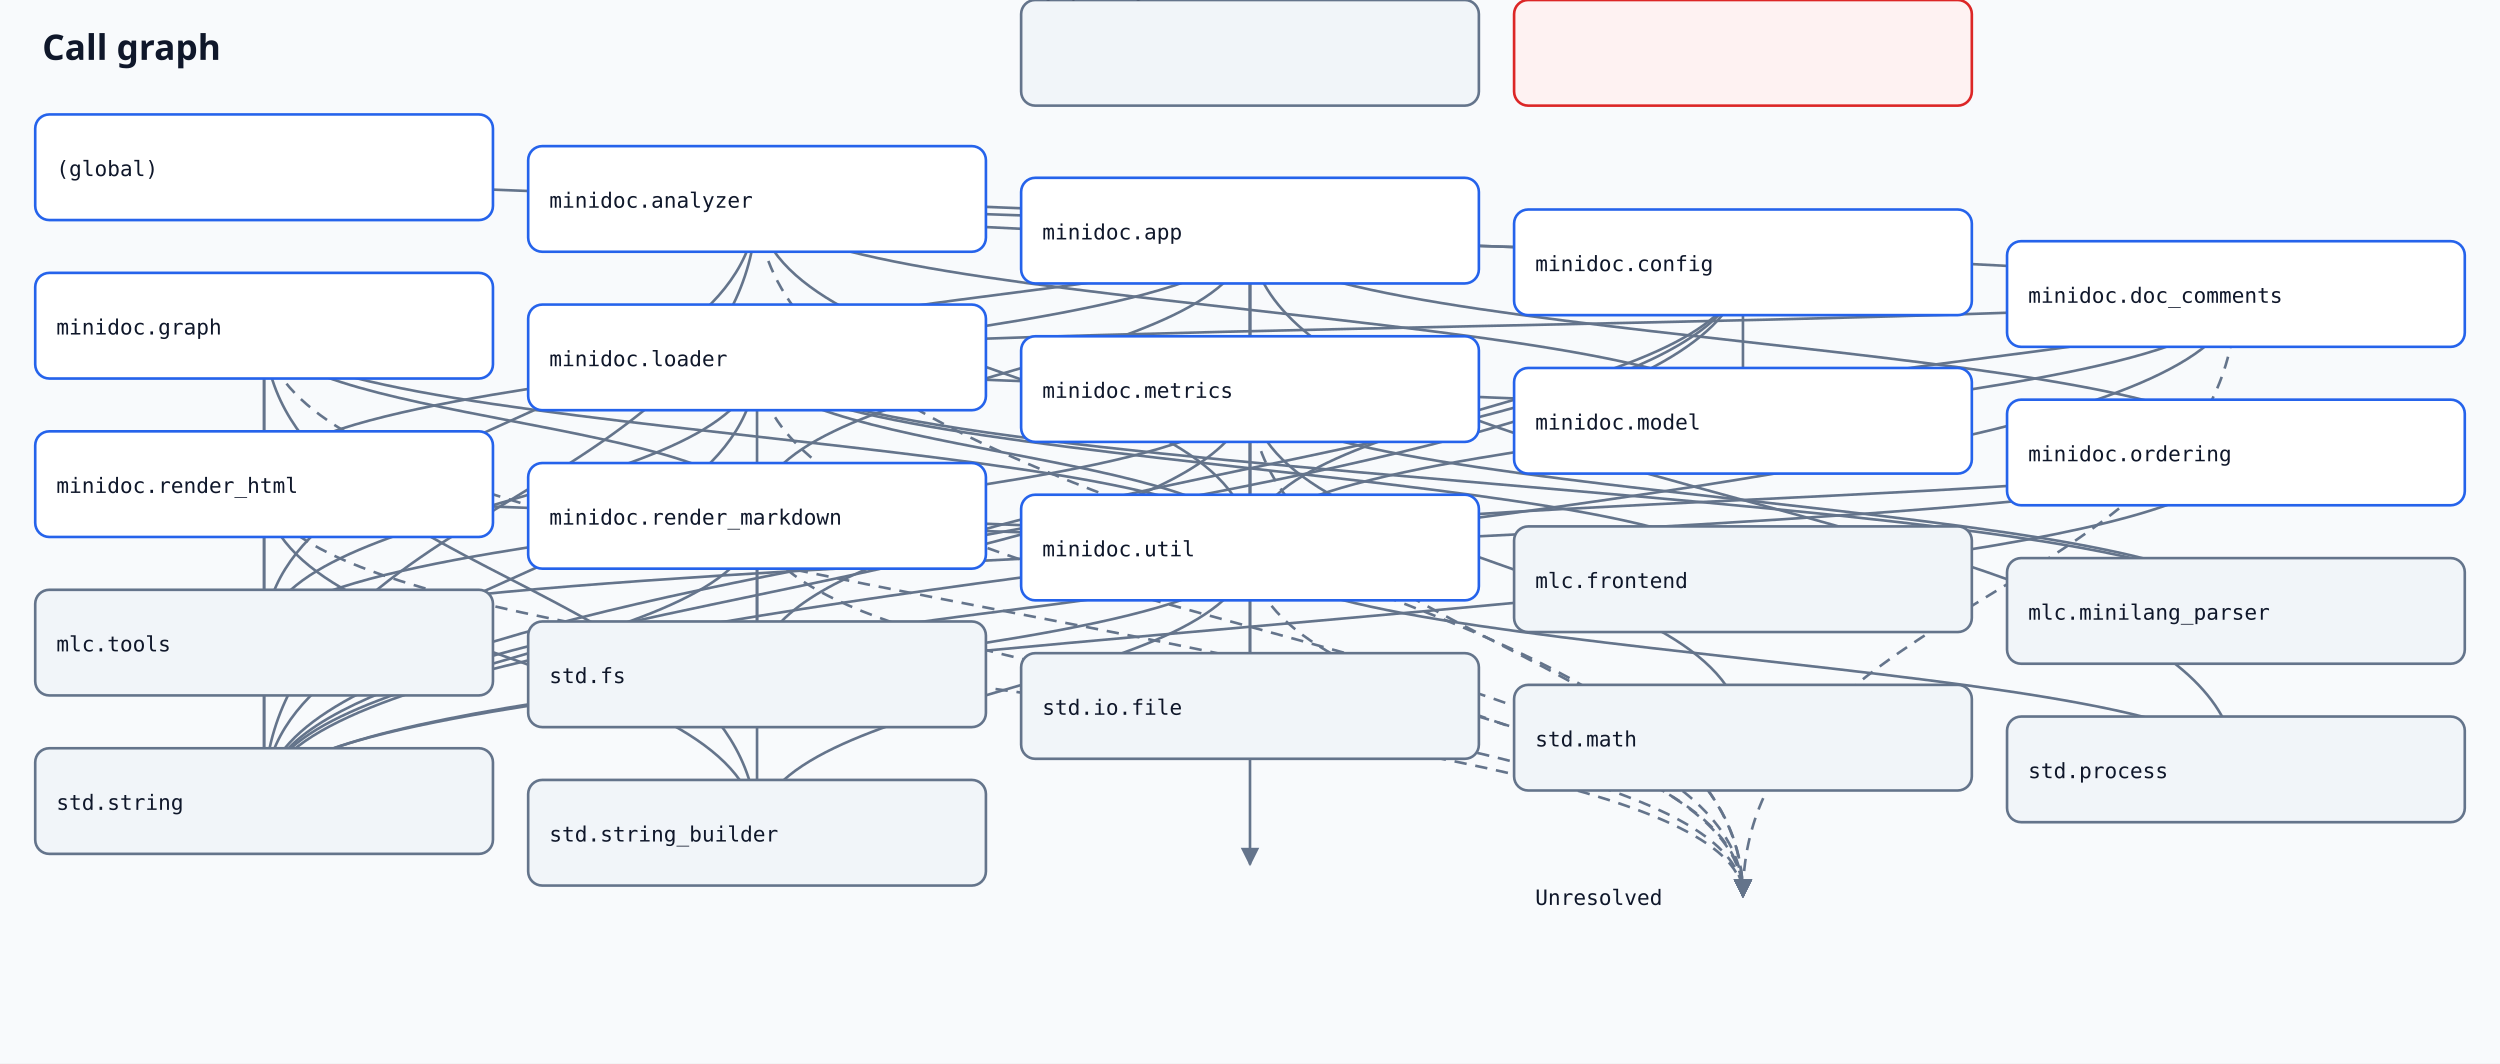
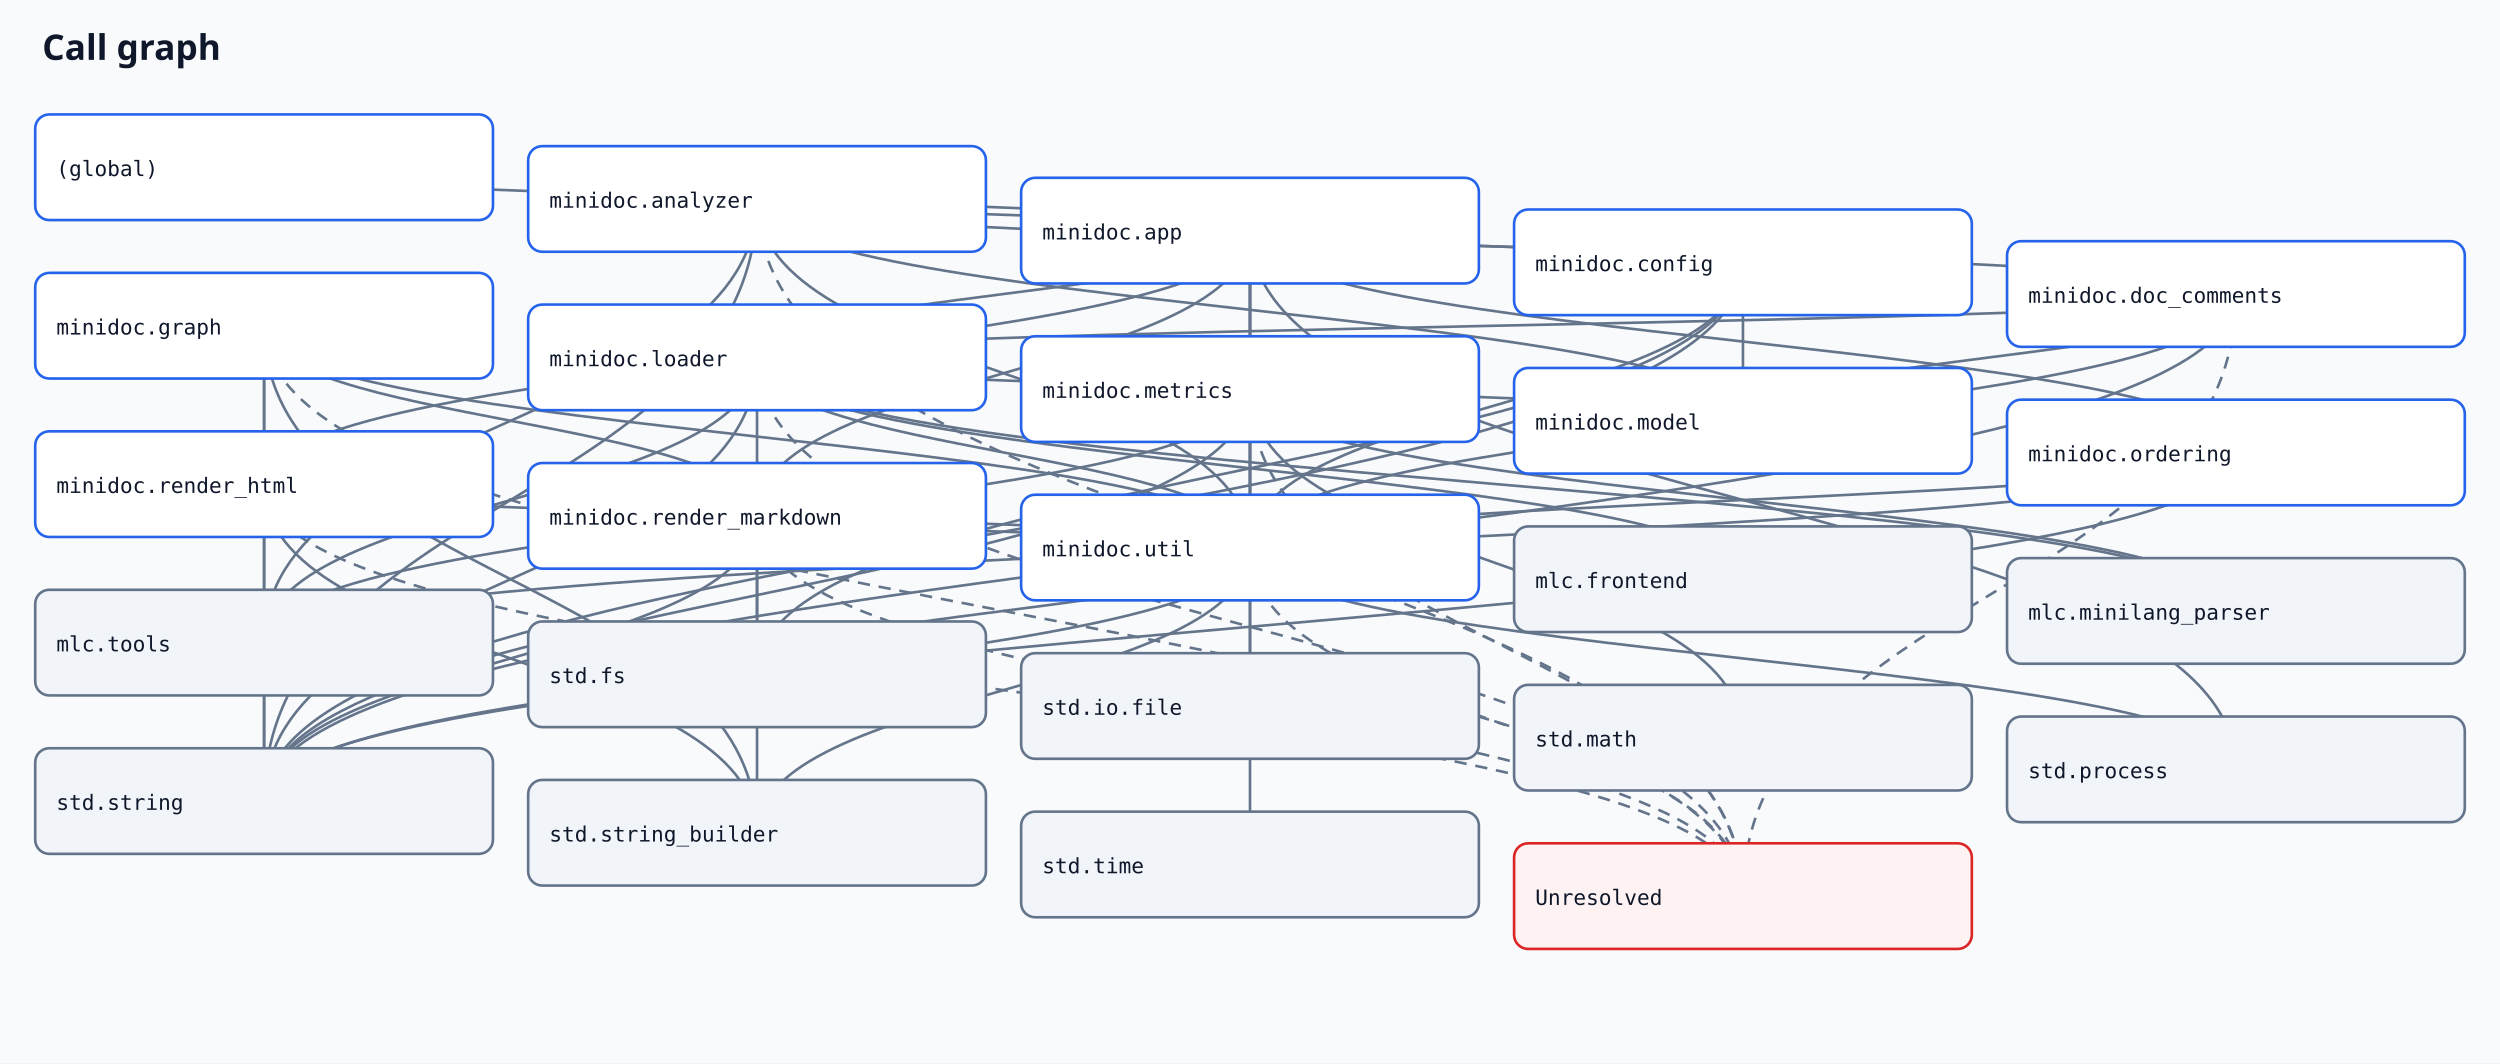
<svg xmlns="http://www.w3.org/2000/svg" width="1420" height="604" viewBox="0 0 1420 604" role="img" aria-labelledby="title desc">
  <defs>
    <marker id="arrow" viewBox="0 0 10 10" refX="9" refY="5" markerWidth="7" markerHeight="7" orient="auto-start-reverse">
      <path d="M 0 0 L 10 5 L 0 10 z" fill="#64748b" />
    </marker>
  </defs>
  <rect width="100%" height="100%" fill="#f8fafc" />
  <text x="24" y="34" font-family="system-ui,sans-serif" font-size="20" font-weight="700" fill="#0f172a">Call graph</text>
  <path d="M 150 95 C 150 113, 710 113, 710 131" fill="none" stroke="#64748b" stroke-width="1.5" marker-end="url(#arrow)" />
  <path d="M 430 113 C 430 140, 1270 140, 1270 167" fill="none" stroke="#64748b" stroke-width="1.5" marker-end="url(#arrow)" />
  <path d="M 430 113 C 430 239, 150 239, 150 365" fill="none" stroke="#64748b" stroke-width="1.5" marker-end="url(#arrow)" />
-   <path d="M 430 113 C 430 311, 990 311, 990 509." fill="none" stroke="#64748b" stroke-width="1.5" stroke-dasharray="7 5" marker-end="url(#arrow)" />
+   <path d="M 430 113 C 430 311, 990 311, 990 509" fill="none" stroke="#64748b" stroke-width="1.5" stroke-dasharray="7 5" marker-end="url(#arrow)" />
  <path d="M 430 113 C 430 284, 150 284, 150 455" fill="none" stroke="#64748b" stroke-width="1.5" marker-end="url(#arrow)" />
  <path d="M 430 113 C 430 212, 710 212, 710 311" fill="none" stroke="#64748b" stroke-width="1.5" marker-end="url(#arrow)" />
  <path d="M 430 113 C 430 176, 990 176, 990 239" fill="none" stroke="#64748b" stroke-width="1.5" marker-end="url(#arrow)" />
  <path d="M 710 131 C 710 284, 1270 284, 1270 437" fill="none" stroke="#64748b" stroke-width="1.5" marker-end="url(#arrow)" />
-   <path d="M 710 131 C 710 311, 710 311, 710 491." fill="none" stroke="#64748b" stroke-width="1.5" marker-end="url(#arrow)" />
+   <path d="M 710 131 C 710 311, 710 311, 710 491" fill="none" stroke="#64748b" stroke-width="1.5" marker-end="url(#arrow)" />
  <path d="M 710 131 C 710 122, 430 122, 430 113" fill="none" stroke="#64748b" stroke-width="1.5" marker-end="url(#arrow)" />
  <path d="M 710 131 C 710 167, 430 167, 430 203" fill="none" stroke="#64748b" stroke-width="1.5" marker-end="url(#arrow)" />
  <path d="M 710 131 C 710 176, 710 176, 710 221" fill="none" stroke="#64748b" stroke-width="1.5" marker-end="url(#arrow)" />
  <path d="M 710 131 C 710 194, 1270 194, 1270 257" fill="none" stroke="#64748b" stroke-width="1.5" marker-end="url(#arrow)" />
  <path d="M 710 131 C 710 221, 710 221, 710 311" fill="none" stroke="#64748b" stroke-width="1.5" marker-end="url(#arrow)" />
  <path d="M 710 131 C 710 203, 150 203, 150 275" fill="none" stroke="#64748b" stroke-width="1.5" marker-end="url(#arrow)" />
  <path d="M 710 131 C 710 212, 430 212, 430 293" fill="none" stroke="#64748b" stroke-width="1.5" marker-end="url(#arrow)" />
  <path d="M 710 131 C 710 140, 990 140, 990 149" fill="none" stroke="#64748b" stroke-width="1.5" marker-end="url(#arrow)" />
  <path d="M 990 149 C 990 230, 710 230, 710 311" fill="none" stroke="#64748b" stroke-width="1.5" marker-end="url(#arrow)" />
  <path d="M 990 149 C 990 302, 150 302, 150 455" fill="none" stroke="#64748b" stroke-width="1.5" marker-end="url(#arrow)" />
  <path d="M 990 149 C 990 194, 990 194, 990 239" fill="none" stroke="#64748b" stroke-width="1.5" marker-end="url(#arrow)" />
  <path d="M 990 149 C 990 266, 430 266, 430 383" fill="none" stroke="#64748b" stroke-width="1.5" marker-end="url(#arrow)" />
  <path d="M 1270 167 C 1270 311, 150 311, 150 455" fill="none" stroke="#64748b" stroke-width="1.5" marker-end="url(#arrow)" />
  <path d="M 1270 167 C 1270 239, 710 239, 710 311" fill="none" stroke="#64748b" stroke-width="1.5" marker-end="url(#arrow)" />
-   <path d="M 1270 167 C 1270 338, 990 338, 990 509." fill="none" stroke="#64748b" stroke-width="1.5" stroke-dasharray="7 5" marker-end="url(#arrow)" />
+   <path d="M 1270 167 C 1270 338, 990 338, 990 509" fill="none" stroke="#64748b" stroke-width="1.5" stroke-dasharray="7 5" marker-end="url(#arrow)" />
  <path d="M 1270 167 C 1270 203, 990 203, 990 239" fill="none" stroke="#64748b" stroke-width="1.5" marker-end="url(#arrow)" />
  <path d="M 150 185 C 150 248, 710 248, 710 311" fill="none" stroke="#64748b" stroke-width="1.5" marker-end="url(#arrow)" />
  <path d="M 150 185 C 150 320, 150 320, 150 455" fill="none" stroke="#64748b" stroke-width="1.5" marker-end="url(#arrow)" />
-   <path d="M 150 185 C 150 347, 990 347, 990 509." fill="none" stroke="#64748b" stroke-width="1.5" stroke-dasharray="7 5" marker-end="url(#arrow)" />
+   <path d="M 150 185 C 150 347, 990 347, 990 509" fill="none" stroke="#64748b" stroke-width="1.5" stroke-dasharray="7 5" marker-end="url(#arrow)" />
  <path d="M 150 185 C 150 329, 430 329, 430 473" fill="none" stroke="#64748b" stroke-width="1.5" marker-end="url(#arrow)" />
  <path d="M 430 203 C 430 257, 710 257, 710 311" fill="none" stroke="#64748b" stroke-width="1.5" marker-end="url(#arrow)" />
  <path d="M 430 203 C 430 293, 430 293, 430 383" fill="none" stroke="#64748b" stroke-width="1.5" marker-end="url(#arrow)" />
  <path d="M 430 203 C 430 329, 150 329, 150 455" fill="none" stroke="#64748b" stroke-width="1.5" marker-end="url(#arrow)" />
  <path d="M 430 203 C 430 221, 990 221, 990 239" fill="none" stroke="#64748b" stroke-width="1.5" marker-end="url(#arrow)" />
-   <path d="M 430 203 C 430 356, 990 356, 990 509." fill="none" stroke="#64748b" stroke-width="1.5" stroke-dasharray="7 5" marker-end="url(#arrow)" />
+   <path d="M 430 203 C 430 356, 990 356, 990 509" fill="none" stroke="#64748b" stroke-width="1.5" stroke-dasharray="7 5" marker-end="url(#arrow)" />
  <path d="M 430 203 C 430 284, 150 284, 150 365" fill="none" stroke="#64748b" stroke-width="1.5" marker-end="url(#arrow)" />
  <path d="M 430 203 C 430 185, 1270 185, 1270 167" fill="none" stroke="#64748b" stroke-width="1.5" marker-end="url(#arrow)" />
  <path d="M 430 203 C 430 266, 990 266, 990 329" fill="none" stroke="#64748b" stroke-width="1.5" marker-end="url(#arrow)" />
  <path d="M 430 203 C 430 275, 1270 275, 1270 347" fill="none" stroke="#64748b" stroke-width="1.5" marker-end="url(#arrow)" />
  <path d="M 710 221 C 710 284, 1270 284, 1270 347" fill="none" stroke="#64748b" stroke-width="1.5" marker-end="url(#arrow)" />
-   <path d="M 710 221 C 710 365, 990 365, 990 509." fill="none" stroke="#64748b" stroke-width="1.5" stroke-dasharray="7 5" marker-end="url(#arrow)" />
+   <path d="M 710 221 C 710 365, 990 365, 990 509" fill="none" stroke="#64748b" stroke-width="1.5" stroke-dasharray="7 5" marker-end="url(#arrow)" />
  <path d="M 710 221 C 710 293, 150 293, 150 365" fill="none" stroke="#64748b" stroke-width="1.5" marker-end="url(#arrow)" />
  <path d="M 710 221 C 710 338, 150 338, 150 455" fill="none" stroke="#64748b" stroke-width="1.5" marker-end="url(#arrow)" />
  <path d="M 710 221 C 710 320, 990 320, 990 419" fill="none" stroke="#64748b" stroke-width="1.5" marker-end="url(#arrow)" />
  <path d="M 710 221 C 710 266, 710 266, 710 311" fill="none" stroke="#64748b" stroke-width="1.5" marker-end="url(#arrow)" />
  <path d="M 1270 257 C 1270 311, 150 311, 150 365" fill="none" stroke="#64748b" stroke-width="1.5" marker-end="url(#arrow)" />
  <path d="M 1270 257 C 1270 356, 150 356, 150 455" fill="none" stroke="#64748b" stroke-width="1.5" marker-end="url(#arrow)" />
  <path d="M 1270 257 C 1270 284, 710 284, 710 311" fill="none" stroke="#64748b" stroke-width="1.5" marker-end="url(#arrow)" />
-   <path d="M 150 275 C 150 392, 990 392, 990 509." fill="none" stroke="#64748b" stroke-width="1.5" stroke-dasharray="7 5" marker-end="url(#arrow)" />
+   <path d="M 150 275 C 150 392, 990 392, 990 509" fill="none" stroke="#64748b" stroke-width="1.5" stroke-dasharray="7 5" marker-end="url(#arrow)" />
  <path d="M 150 275 C 150 293, 710 293, 710 311" fill="none" stroke="#64748b" stroke-width="1.5" marker-end="url(#arrow)" />
  <path d="M 150 275 C 150 374, 430 374, 430 473" fill="none" stroke="#64748b" stroke-width="1.5" marker-end="url(#arrow)" />
  <path d="M 150 275 C 150 230, 150 230, 150 185" fill="none" stroke="#64748b" stroke-width="1.5" marker-end="url(#arrow)" />
  <path d="M 150 275 C 150 365, 150 365, 150 455" fill="none" stroke="#64748b" stroke-width="1.5" marker-end="url(#arrow)" />
-   <path d="M 430 293 C 430 401, 990 401, 990 509." fill="none" stroke="#64748b" stroke-width="1.5" stroke-dasharray="7 5" marker-end="url(#arrow)" />
+   <path d="M 430 293 C 430 401, 990 401, 990 509" fill="none" stroke="#64748b" stroke-width="1.5" stroke-dasharray="7 5" marker-end="url(#arrow)" />
  <path d="M 430 293 C 430 302, 710 302, 710 311" fill="none" stroke="#64748b" stroke-width="1.5" marker-end="url(#arrow)" />
  <path d="M 430 293 C 430 374, 150 374, 150 455" fill="none" stroke="#64748b" stroke-width="1.5" marker-end="url(#arrow)" />
  <path d="M 430 293 C 430 239, 150 239, 150 185" fill="none" stroke="#64748b" stroke-width="1.5" marker-end="url(#arrow)" />
  <path d="M 430 293 C 430 383, 430 383, 430 473" fill="none" stroke="#64748b" stroke-width="1.5" marker-end="url(#arrow)" />
  <path d="M 710 311 C 710 347, 430 347, 430 383" fill="none" stroke="#64748b" stroke-width="1.5" marker-end="url(#arrow)" />
  <path d="M 710 311 C 710 383, 150 383, 150 455" fill="none" stroke="#64748b" stroke-width="1.5" marker-end="url(#arrow)" />
  <path d="M 710 311 C 710 374, 1270 374, 1270 437" fill="none" stroke="#64748b" stroke-width="1.5" marker-end="url(#arrow)" />
  <path d="M 710 311 C 710 356, 710 356, 710 401" fill="none" stroke="#64748b" stroke-width="1.5" marker-end="url(#arrow)" />
-   <path d="M 710 311 C 710 410, 990 410, 990 509." fill="none" stroke="#64748b" stroke-width="1.5" stroke-dasharray="7 5" marker-end="url(#arrow)" />
+   <path d="M 710 311 C 710 410, 990 410, 990 509" fill="none" stroke="#64748b" stroke-width="1.5" stroke-dasharray="7 5" marker-end="url(#arrow)" />
  <path d="M 710 311 C 710 392, 430 392, 430 473" fill="none" stroke="#64748b" stroke-width="1.5" marker-end="url(#arrow)" />
  <g>
    <rect x="20" y="65" width="260" height="60" rx="8" fill="#ffffff" stroke="#2563eb" stroke-width="1.5" />
    <text x="32" y="100" font-family="ui-monospace,monospace" font-size="12" fill="#0f172a">(global)</text>
  </g>
  <g>
    <rect x="300" y="83" width="260" height="60" rx="8" fill="#ffffff" stroke="#2563eb" stroke-width="1.5" />
    <text x="312" y="118" font-family="ui-monospace,monospace" font-size="12" fill="#0f172a">minidoc.analyzer</text>
  </g>
  <g>
    <rect x="580" y="101" width="260" height="60" rx="8" fill="#ffffff" stroke="#2563eb" stroke-width="1.5" />
    <text x="592" y="136" font-family="ui-monospace,monospace" font-size="12" fill="#0f172a">minidoc.app</text>
  </g>
  <g>
    <rect x="860" y="119" width="260" height="60" rx="8" fill="#ffffff" stroke="#2563eb" stroke-width="1.5" />
    <text x="872" y="154" font-family="ui-monospace,monospace" font-size="12" fill="#0f172a">minidoc.config</text>
  </g>
  <g>
    <rect x="1140" y="137" width="260" height="60" rx="8" fill="#ffffff" stroke="#2563eb" stroke-width="1.5" />
    <text x="1152" y="172" font-family="ui-monospace,monospace" font-size="12" fill="#0f172a">minidoc.doc_comments</text>
  </g>
  <g>
    <rect x="20" y="155" width="260" height="60" rx="8" fill="#ffffff" stroke="#2563eb" stroke-width="1.5" />
    <text x="32" y="190" font-family="ui-monospace,monospace" font-size="12" fill="#0f172a">minidoc.graph</text>
  </g>
  <g>
    <rect x="300" y="173" width="260" height="60" rx="8" fill="#ffffff" stroke="#2563eb" stroke-width="1.5" />
    <text x="312" y="208" font-family="ui-monospace,monospace" font-size="12" fill="#0f172a">minidoc.loader</text>
  </g>
  <g>
    <rect x="580" y="191" width="260" height="60" rx="8" fill="#ffffff" stroke="#2563eb" stroke-width="1.5" />
    <text x="592" y="226" font-family="ui-monospace,monospace" font-size="12" fill="#0f172a">minidoc.metrics</text>
  </g>
  <g>
    <rect x="860" y="209" width="260" height="60" rx="8" fill="#ffffff" stroke="#2563eb" stroke-width="1.5" />
    <text x="872" y="244" font-family="ui-monospace,monospace" font-size="12" fill="#0f172a">minidoc.model</text>
  </g>
  <g>
    <rect x="1140" y="227" width="260" height="60" rx="8" fill="#ffffff" stroke="#2563eb" stroke-width="1.5" />
    <text x="1152" y="262" font-family="ui-monospace,monospace" font-size="12" fill="#0f172a">minidoc.ordering</text>
  </g>
  <g>
    <rect x="20" y="245" width="260" height="60" rx="8" fill="#ffffff" stroke="#2563eb" stroke-width="1.5" />
    <text x="32" y="280" font-family="ui-monospace,monospace" font-size="12" fill="#0f172a">minidoc.render_html</text>
  </g>
  <g>
    <rect x="300" y="263" width="260" height="60" rx="8" fill="#ffffff" stroke="#2563eb" stroke-width="1.5" />
    <text x="312" y="298" font-family="ui-monospace,monospace" font-size="12" fill="#0f172a">minidoc.render_markdown</text>
  </g>
  <g>
    <rect x="580" y="281" width="260" height="60" rx="8" fill="#ffffff" stroke="#2563eb" stroke-width="1.5" />
    <text x="592" y="316" font-family="ui-monospace,monospace" font-size="12" fill="#0f172a">minidoc.util</text>
  </g>
  <g>
    <rect x="860" y="299" width="260" height="60" rx="8" fill="#f1f5f9" stroke="#64748b" stroke-width="1.5" />
    <text x="872" y="334" font-family="ui-monospace,monospace" font-size="12" fill="#0f172a">mlc.frontend</text>
  </g>
  <g>
    <rect x="1140" y="317" width="260" height="60" rx="8" fill="#f1f5f9" stroke="#64748b" stroke-width="1.5" />
    <text x="1152" y="352" font-family="ui-monospace,monospace" font-size="12" fill="#0f172a">mlc.minilang_parser</text>
  </g>
  <g>
    <rect x="20" y="335" width="260" height="60" rx="8" fill="#f1f5f9" stroke="#64748b" stroke-width="1.5" />
    <text x="32" y="370" font-family="ui-monospace,monospace" font-size="12" fill="#0f172a">mlc.tools</text>
  </g>
  <g>
    <rect x="300" y="353" width="260" height="60" rx="8" fill="#f1f5f9" stroke="#64748b" stroke-width="1.5" />
    <text x="312" y="388" font-family="ui-monospace,monospace" font-size="12" fill="#0f172a">std.fs</text>
  </g>
  <g>
    <rect x="580" y="371" width="260" height="60" rx="8" fill="#f1f5f9" stroke="#64748b" stroke-width="1.5" />
    <text x="592" y="406" font-family="ui-monospace,monospace" font-size="12" fill="#0f172a">std.io.file</text>
  </g>
  <g>
    <rect x="860" y="389" width="260" height="60" rx="8" fill="#f1f5f9" stroke="#64748b" stroke-width="1.5" />
    <text x="872" y="424" font-family="ui-monospace,monospace" font-size="12" fill="#0f172a">std.math</text>
  </g>
  <g>
    <rect x="1140" y="407" width="260" height="60" rx="8" fill="#f1f5f9" stroke="#64748b" stroke-width="1.5" />
    <text x="1152" y="442" font-family="ui-monospace,monospace" font-size="12" fill="#0f172a">std.process</text>
  </g>
  <g>
    <rect x="20" y="425" width="260" height="60" rx="8" fill="#f1f5f9" stroke="#64748b" stroke-width="1.5" />
    <text x="32" y="460" font-family="ui-monospace,monospace" font-size="12" fill="#0f172a">std.string</text>
  </g>
  <g>
    <rect x="300" y="443" width="260" height="60" rx="8" fill="#f1f5f9" stroke="#64748b" stroke-width="1.5" />
    <text x="312" y="478" font-family="ui-monospace,monospace" font-size="12" fill="#0f172a">std.string_builder</text>
  </g>
  <g>
-     <rect x="580" y="461." width="260" height="60" rx="8" fill="#f1f5f9" stroke="#64748b" stroke-width="1.5" />
-     <text x="592" y="496." font-family="ui-monospace,monospace" font-size="12" fill="#0f172a">std.time</text>
+     <rect x="580" y="461" width="260" height="60" rx="8" fill="#f1f5f9" stroke="#64748b" stroke-width="1.5" />
+     <text x="592" y="496" font-family="ui-monospace,monospace" font-size="12" fill="#0f172a">std.time</text>
  </g>
  <g>
-     <rect x="860" y="479." width="260" height="60" rx="8" fill="#fef2f2" stroke="#dc2626" stroke-width="1.5" />
+     <rect x="860" y="479" width="260" height="60" rx="8" fill="#fef2f2" stroke="#dc2626" stroke-width="1.5" />
    <text x="872" y="514" font-family="ui-monospace,monospace" font-size="12" fill="#0f172a">Unresolved</text>
  </g>
</svg>
